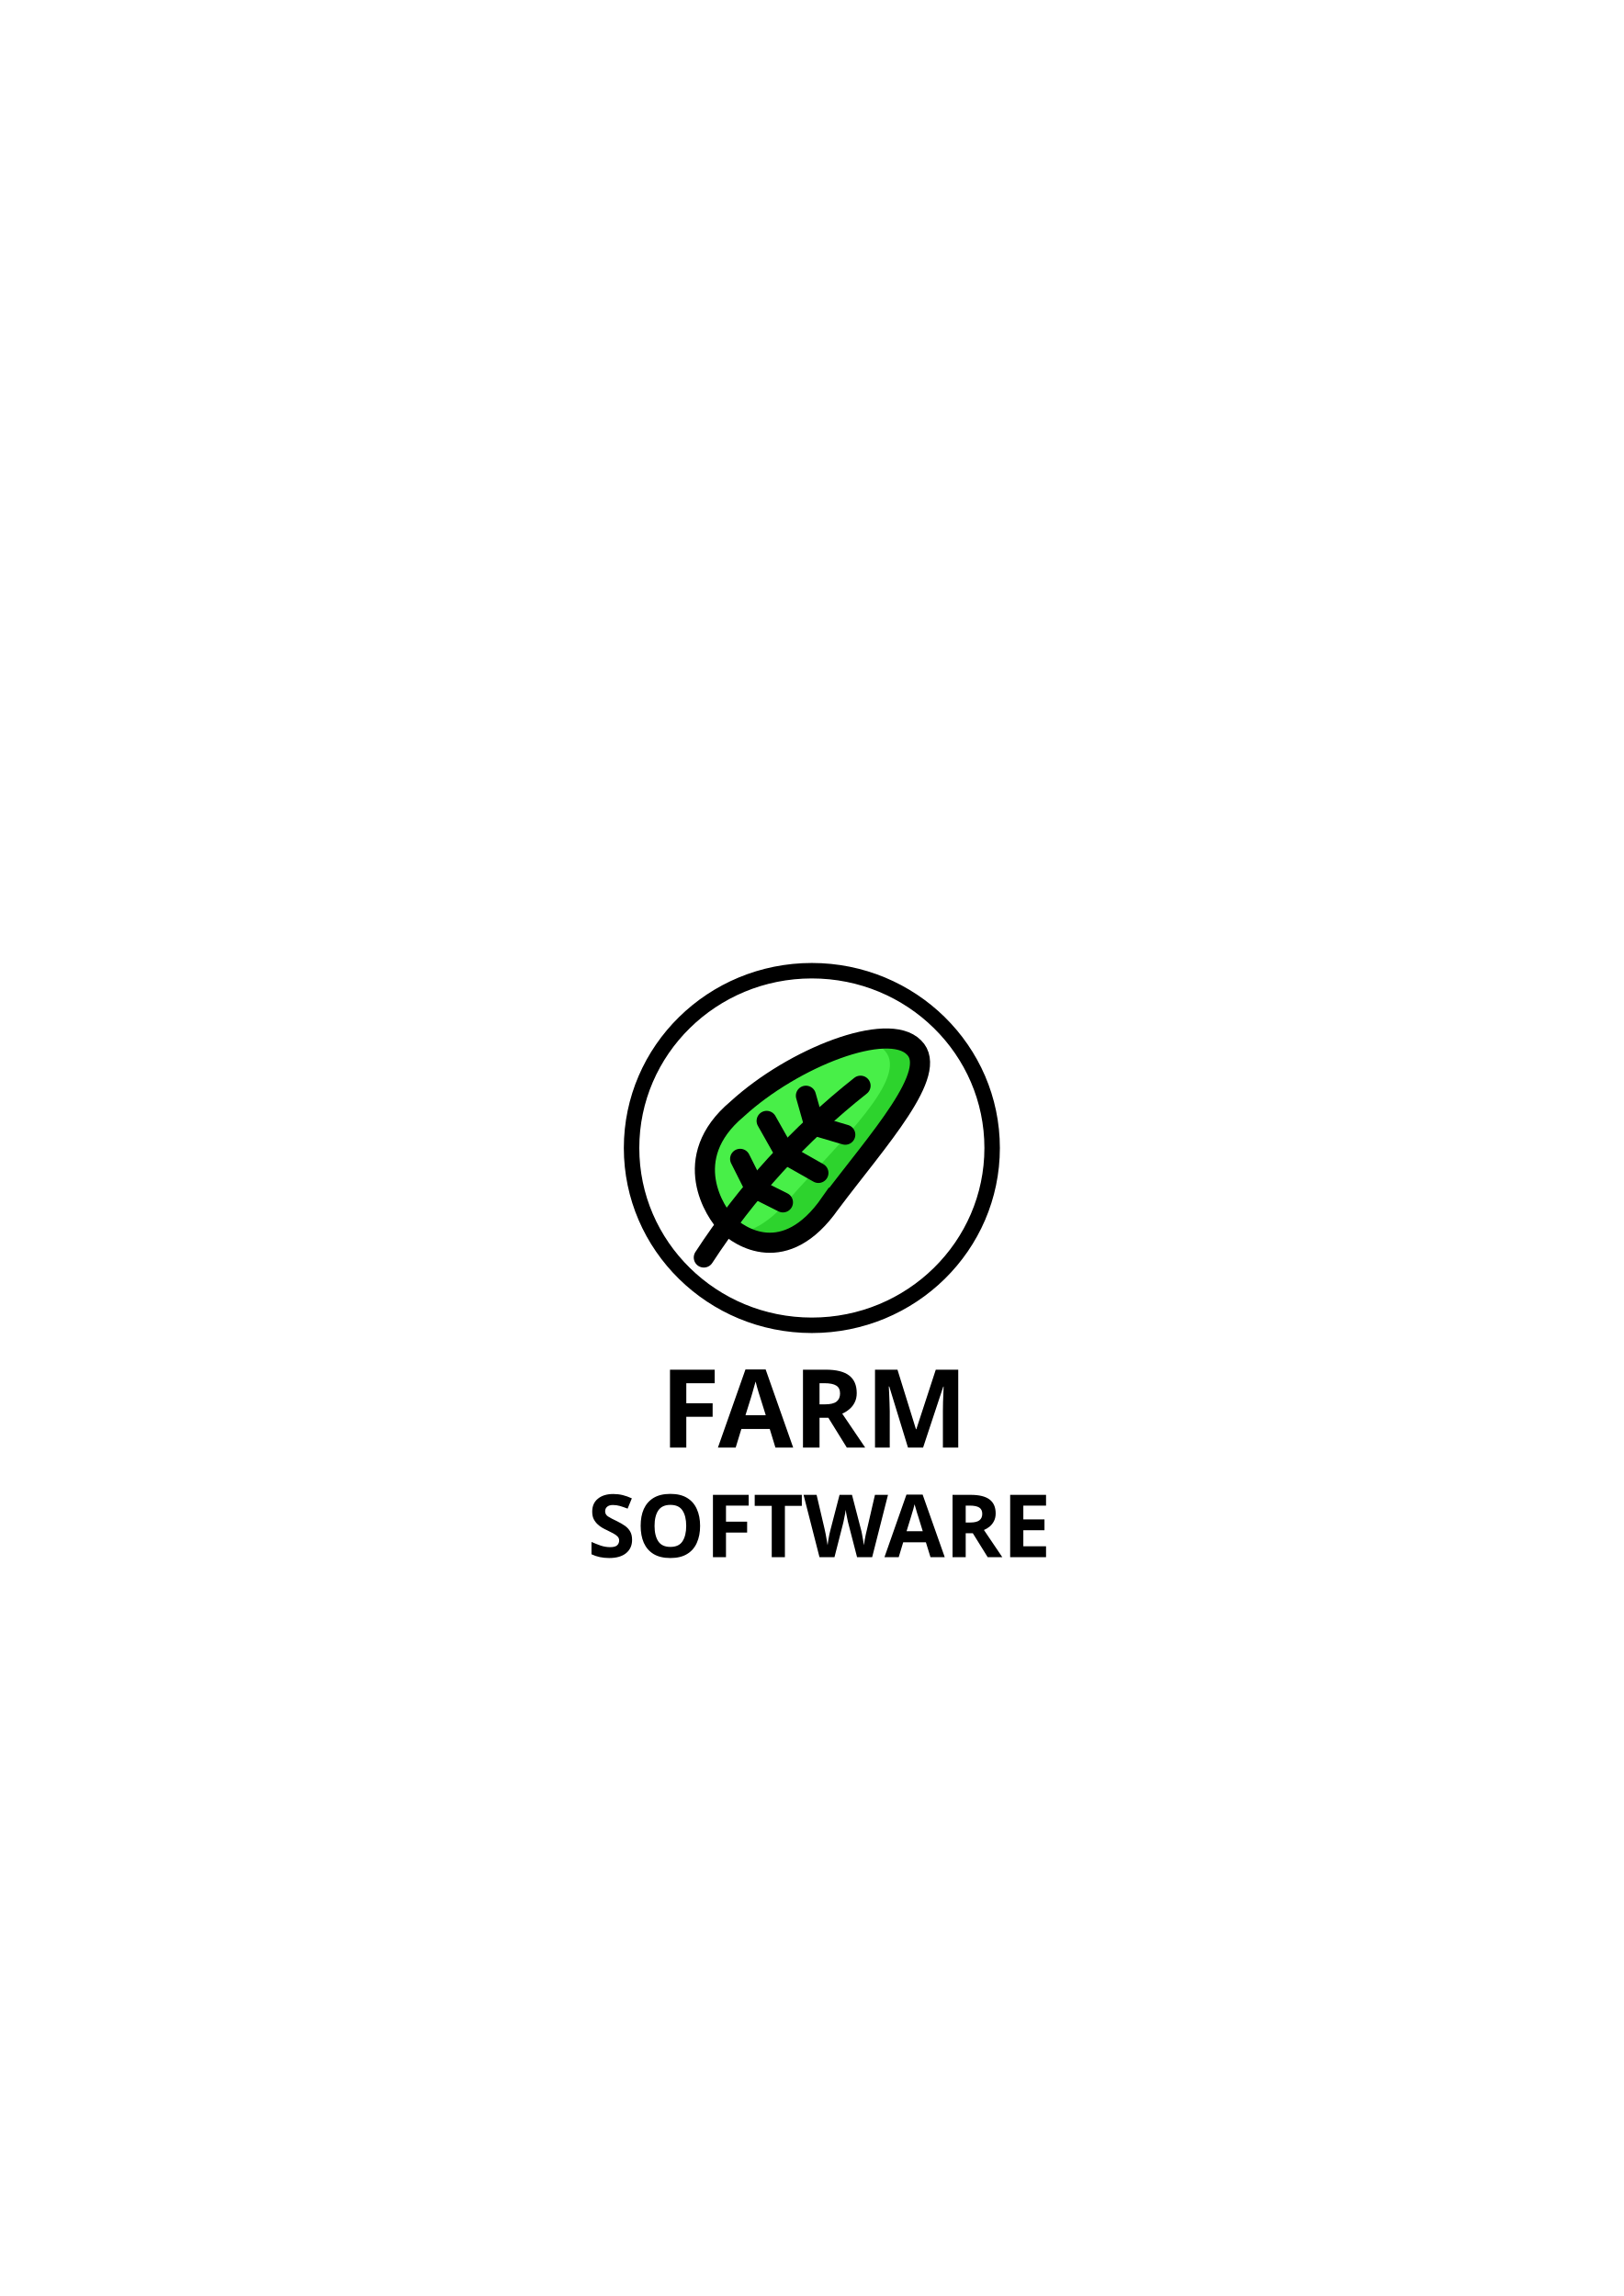
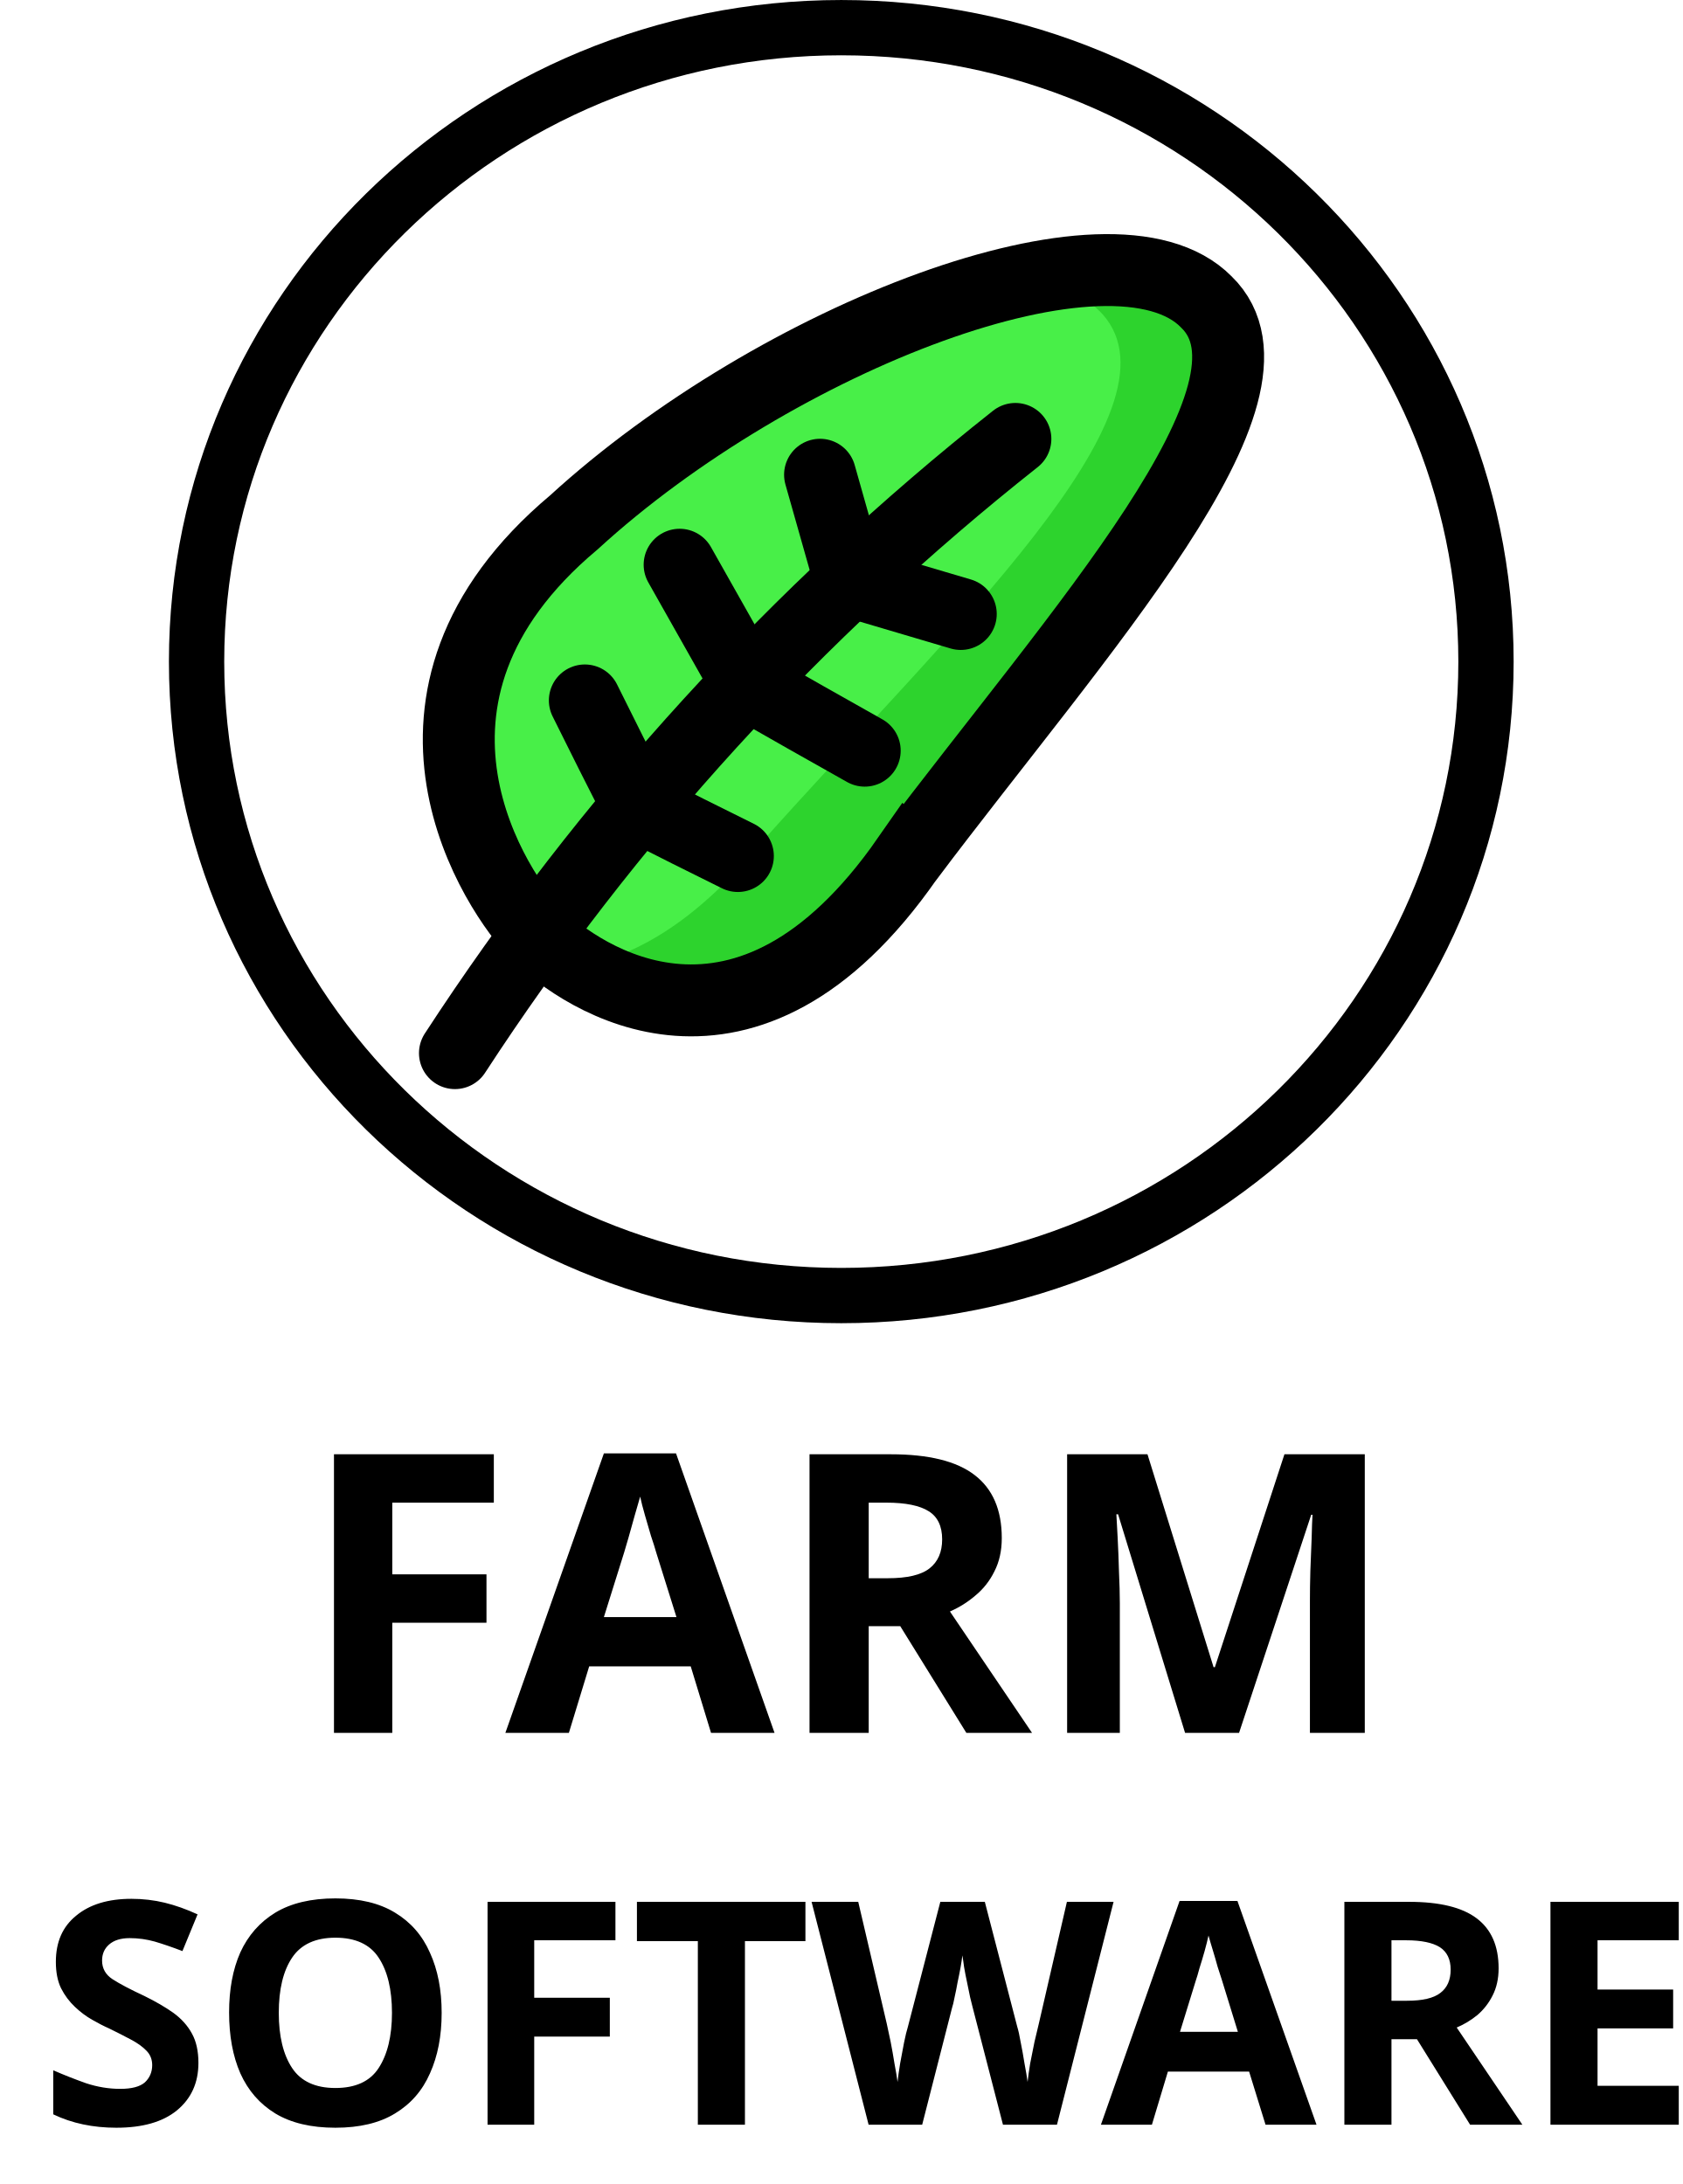
- <svg xmlns="http://www.w3.org/2000/svg" width="210mm" height="297mm" viewBox="0 0 210 297" version="1.1" id="svg1" xml:space="preserve">
+ <svg xmlns="http://www.w3.org/2000/svg" width="60.853mm" height="79.009mm" viewBox="0 0 60.853 79.009" version="1.1" id="svg1" xml:space="preserve">
  <defs id="defs1">
    <style id="style1">.cls-1{fill:#48ef48;}.cls-2{fill:#2dd32d;}.cls-3{fill:none;stroke:#000;stroke-linecap:round;stroke-miterlimit:10;stroke-width:4px;}</style>
  </defs>
-   <g id="layer1">
+   <g id="layer1" transform="translate(-74.57366,-124.5656)">
    <g id="g1" transform="matrix(0.6503855,0,0,0.6503855,78.99405,122.4848)">
      <path class="cls-1" d="m 43.658,50.959 c 9.562,-12.708 21.752,-26.003 16.628,-30.965 -5.192,-5.288 -23.938,1.975 -35.168,12.259 -11.699,9.811 -4.208,20.73 -2.052,22.913 2.451,2.419 11.588,8.723 20.591,-4.208 z" id="path1" />
      <path class="cls-2" d="m 60.286,19.995 c -1.836,-1.87 -5.37,-2.165 -9.664,-1.317 A 6.542,6.542 0 0 1 54.537,20.7 c 4.699,5.366 -8.541,17.616 -19.113,29.496 -3.615,4.377 -7.04,6.256 -10.051,6.757 3.903,2.413 11.134,4.276 18.284,-5.993 9.562,-12.708 21.752,-26.003 16.628,-30.965 z" id="path2" />
      <path class="cls-3" d="m 43.658,50.959 c 9.562,-12.708 21.752,-26.003 16.628,-30.965 -5.192,-5.288 -23.938,1.975 -35.168,12.259 -11.699,9.811 -4.208,20.73 -2.052,22.913 2.451,2.419 11.588,8.723 20.591,-4.208 z" id="path3" />
      <path class="cls-3" d="M 49.667,27.613 A 143.057,143.057 0 0 0 18.502,61.778" id="path4" />
      <path class="cls-3" d="m 38.805,29.606 q 0.826,2.94 1.677,5.927 3.07,0.913 6.148,1.818" id="path5" />
      <path class="cls-3" d="m 30.996,34.611 q 1.841,3.276 3.74,6.628 3.298,1.888 6.553,3.715" id="path6" />
      <path class="cls-3" d="m 25.725,42.159 q 1.429,2.887 2.946,5.868 2.817,1.433 5.564,2.787" id="path7" />
    </g>
    <ellipse style="fill:none;fill-opacity:0;stroke:#000000;stroke-width:2;stroke-dasharray:none;stroke-opacity:1" id="path8" cx="105" cy="148.5" rx="23.317" ry="22.934" />
    <text xml:space="preserve" style="font-size:14.111px;fill:#000000;fill-opacity:1;stroke:#000000;stroke-width:4.033;stroke-dasharray:none;stroke-opacity:0" x="85.387" y="187.252" id="text10">
      <tspan id="tspan10" style="font-style:normal;font-variant:normal;font-weight:bold;font-stretch:normal;font-size:14.111px;font-family:'Segoe UI';-inkscape-font-specification:'Segoe UI Bold';fill:#000000;fill-opacity:1;stroke:#000000;stroke-width:4.033;stroke-opacity:0" x="85.387" y="187.252">FARM</tspan>
    </text>
    <text xml:space="preserve" style="font-size:11.289px;fill:#000000;fill-opacity:1;stroke:#000000;stroke-width:4.033;stroke-dasharray:none;stroke-opacity:0" x="75.984" y="201.426" id="text10-1">
      <tspan id="tspan10-4" style="font-style:normal;font-variant:normal;font-weight:600;font-stretch:normal;font-size:11.289px;font-family:'Segoe UI';-inkscape-font-specification:'Segoe UI Semi-Bold';fill:#000000;fill-opacity:1;stroke:#000000;stroke-width:4.033;stroke-opacity:0" x="75.984" y="201.426">SOFTWARE</tspan>
    </text>
  </g>
</svg>
